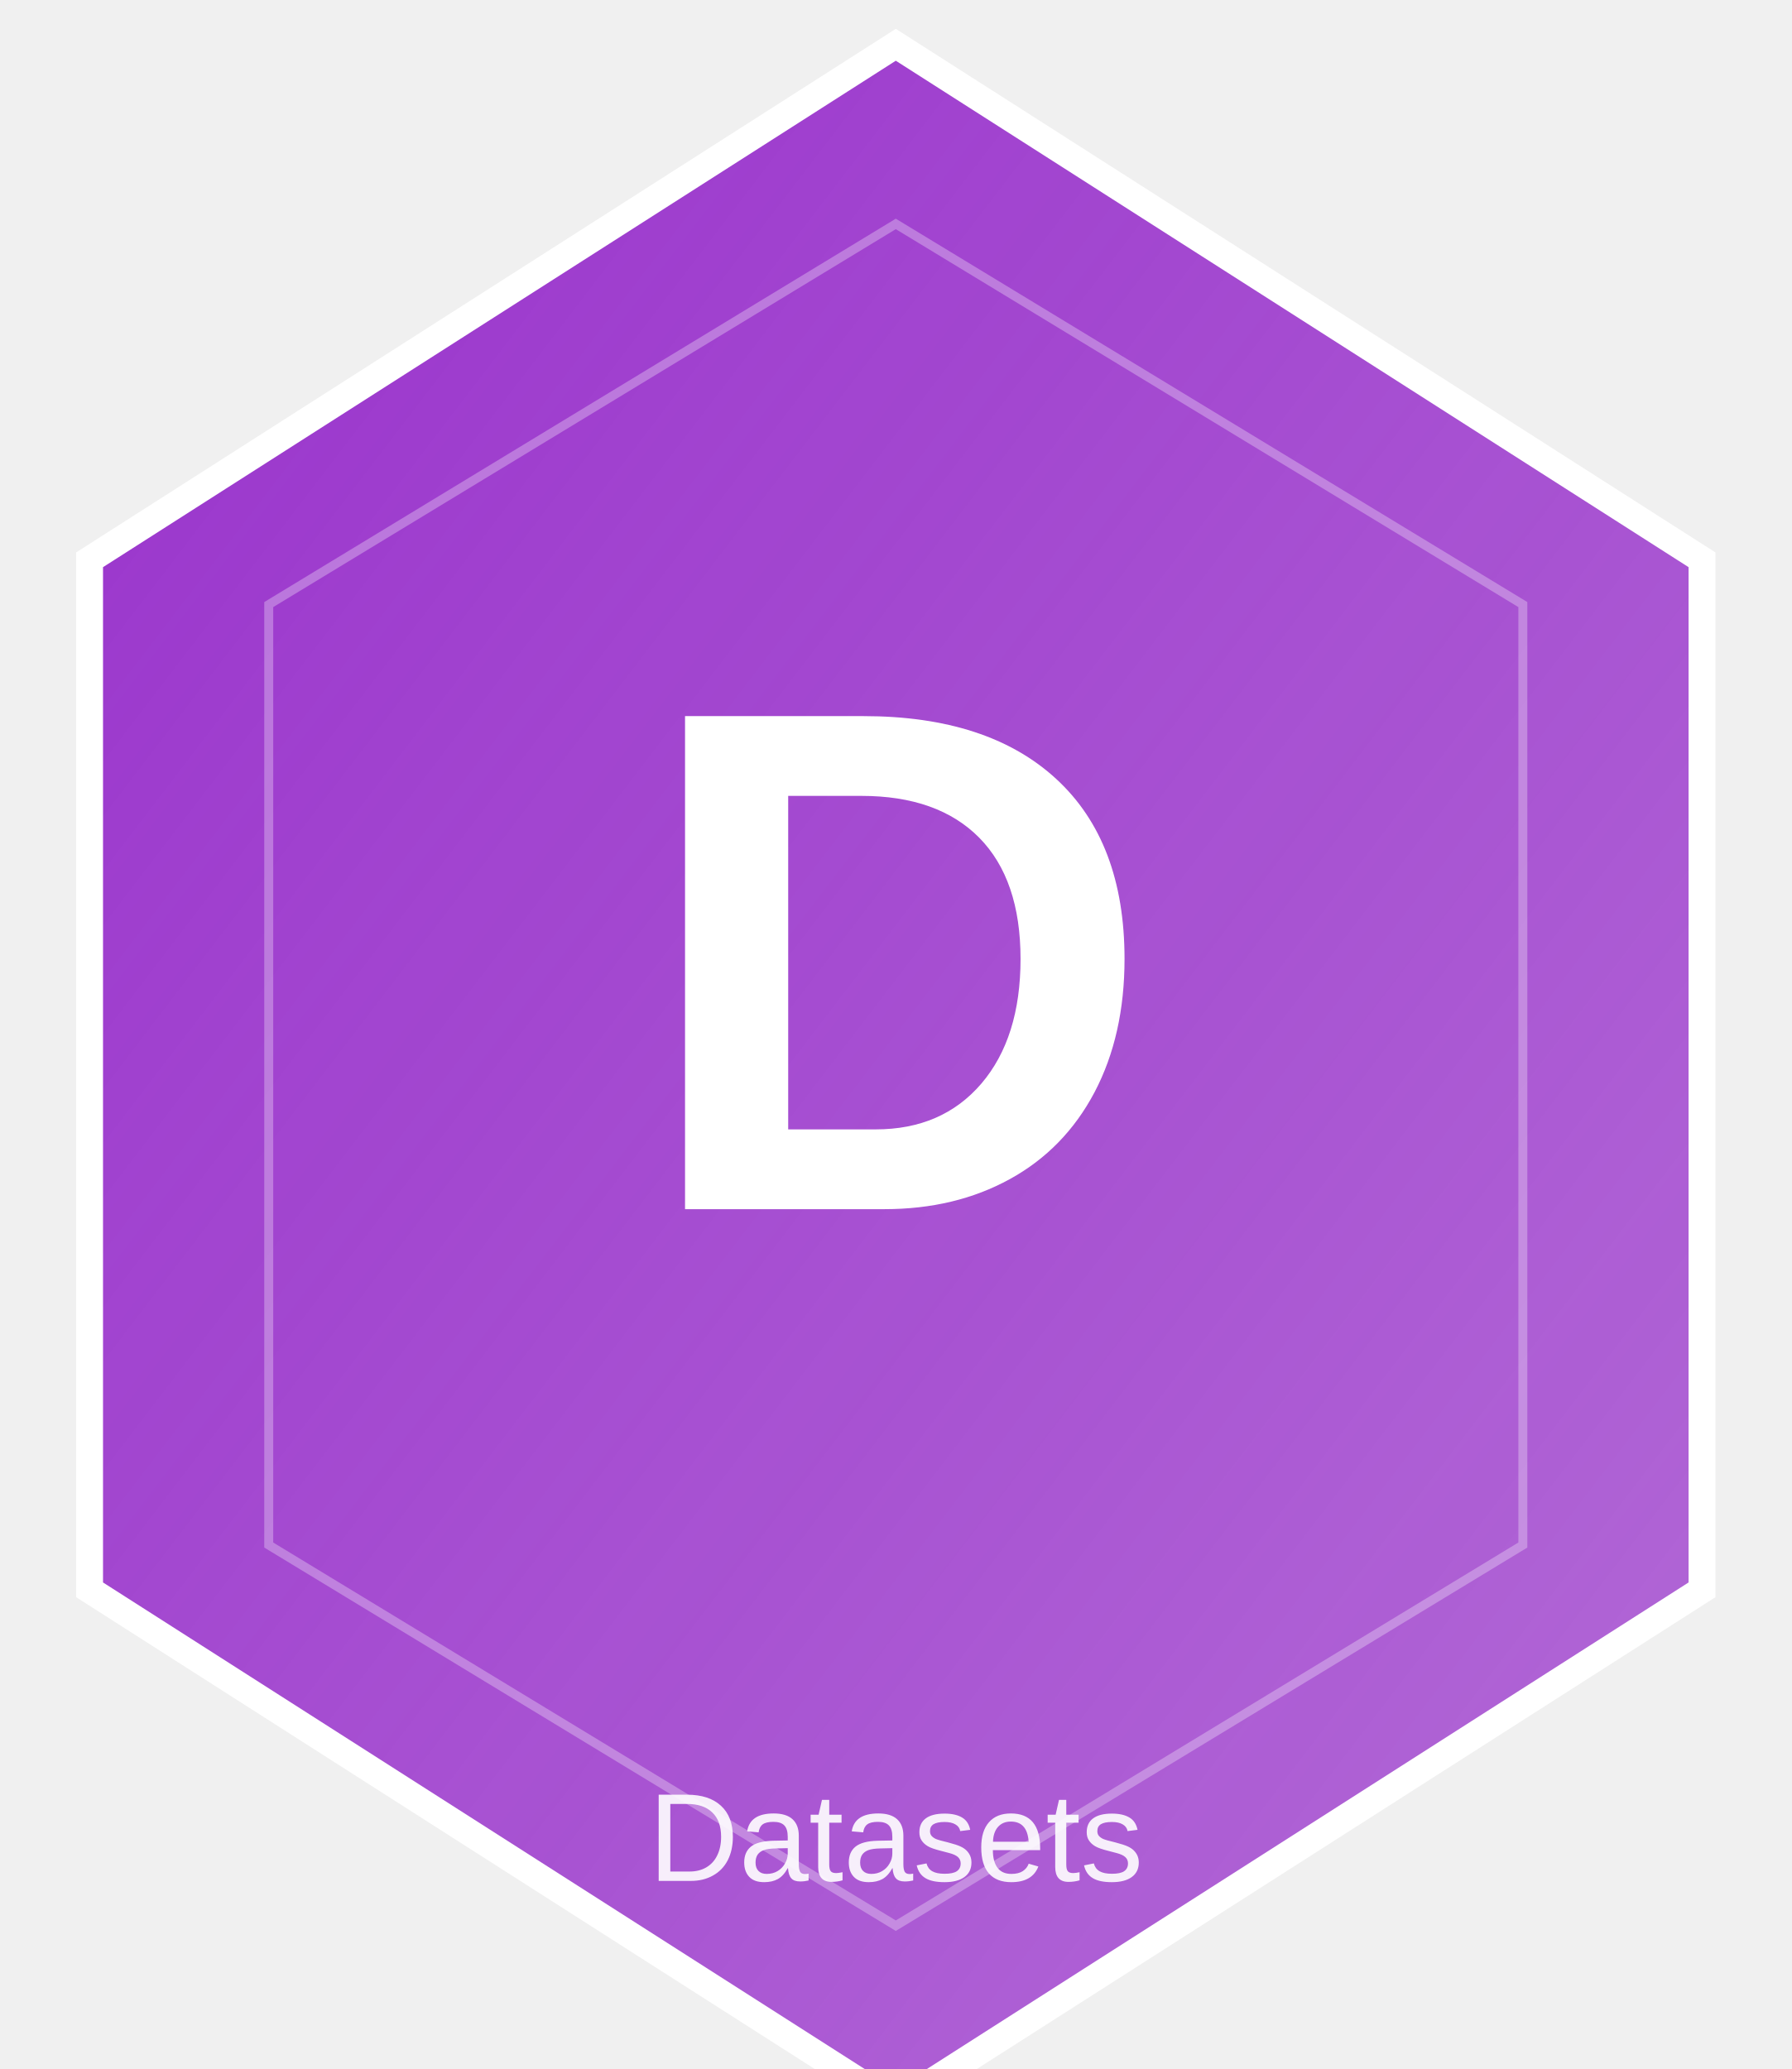
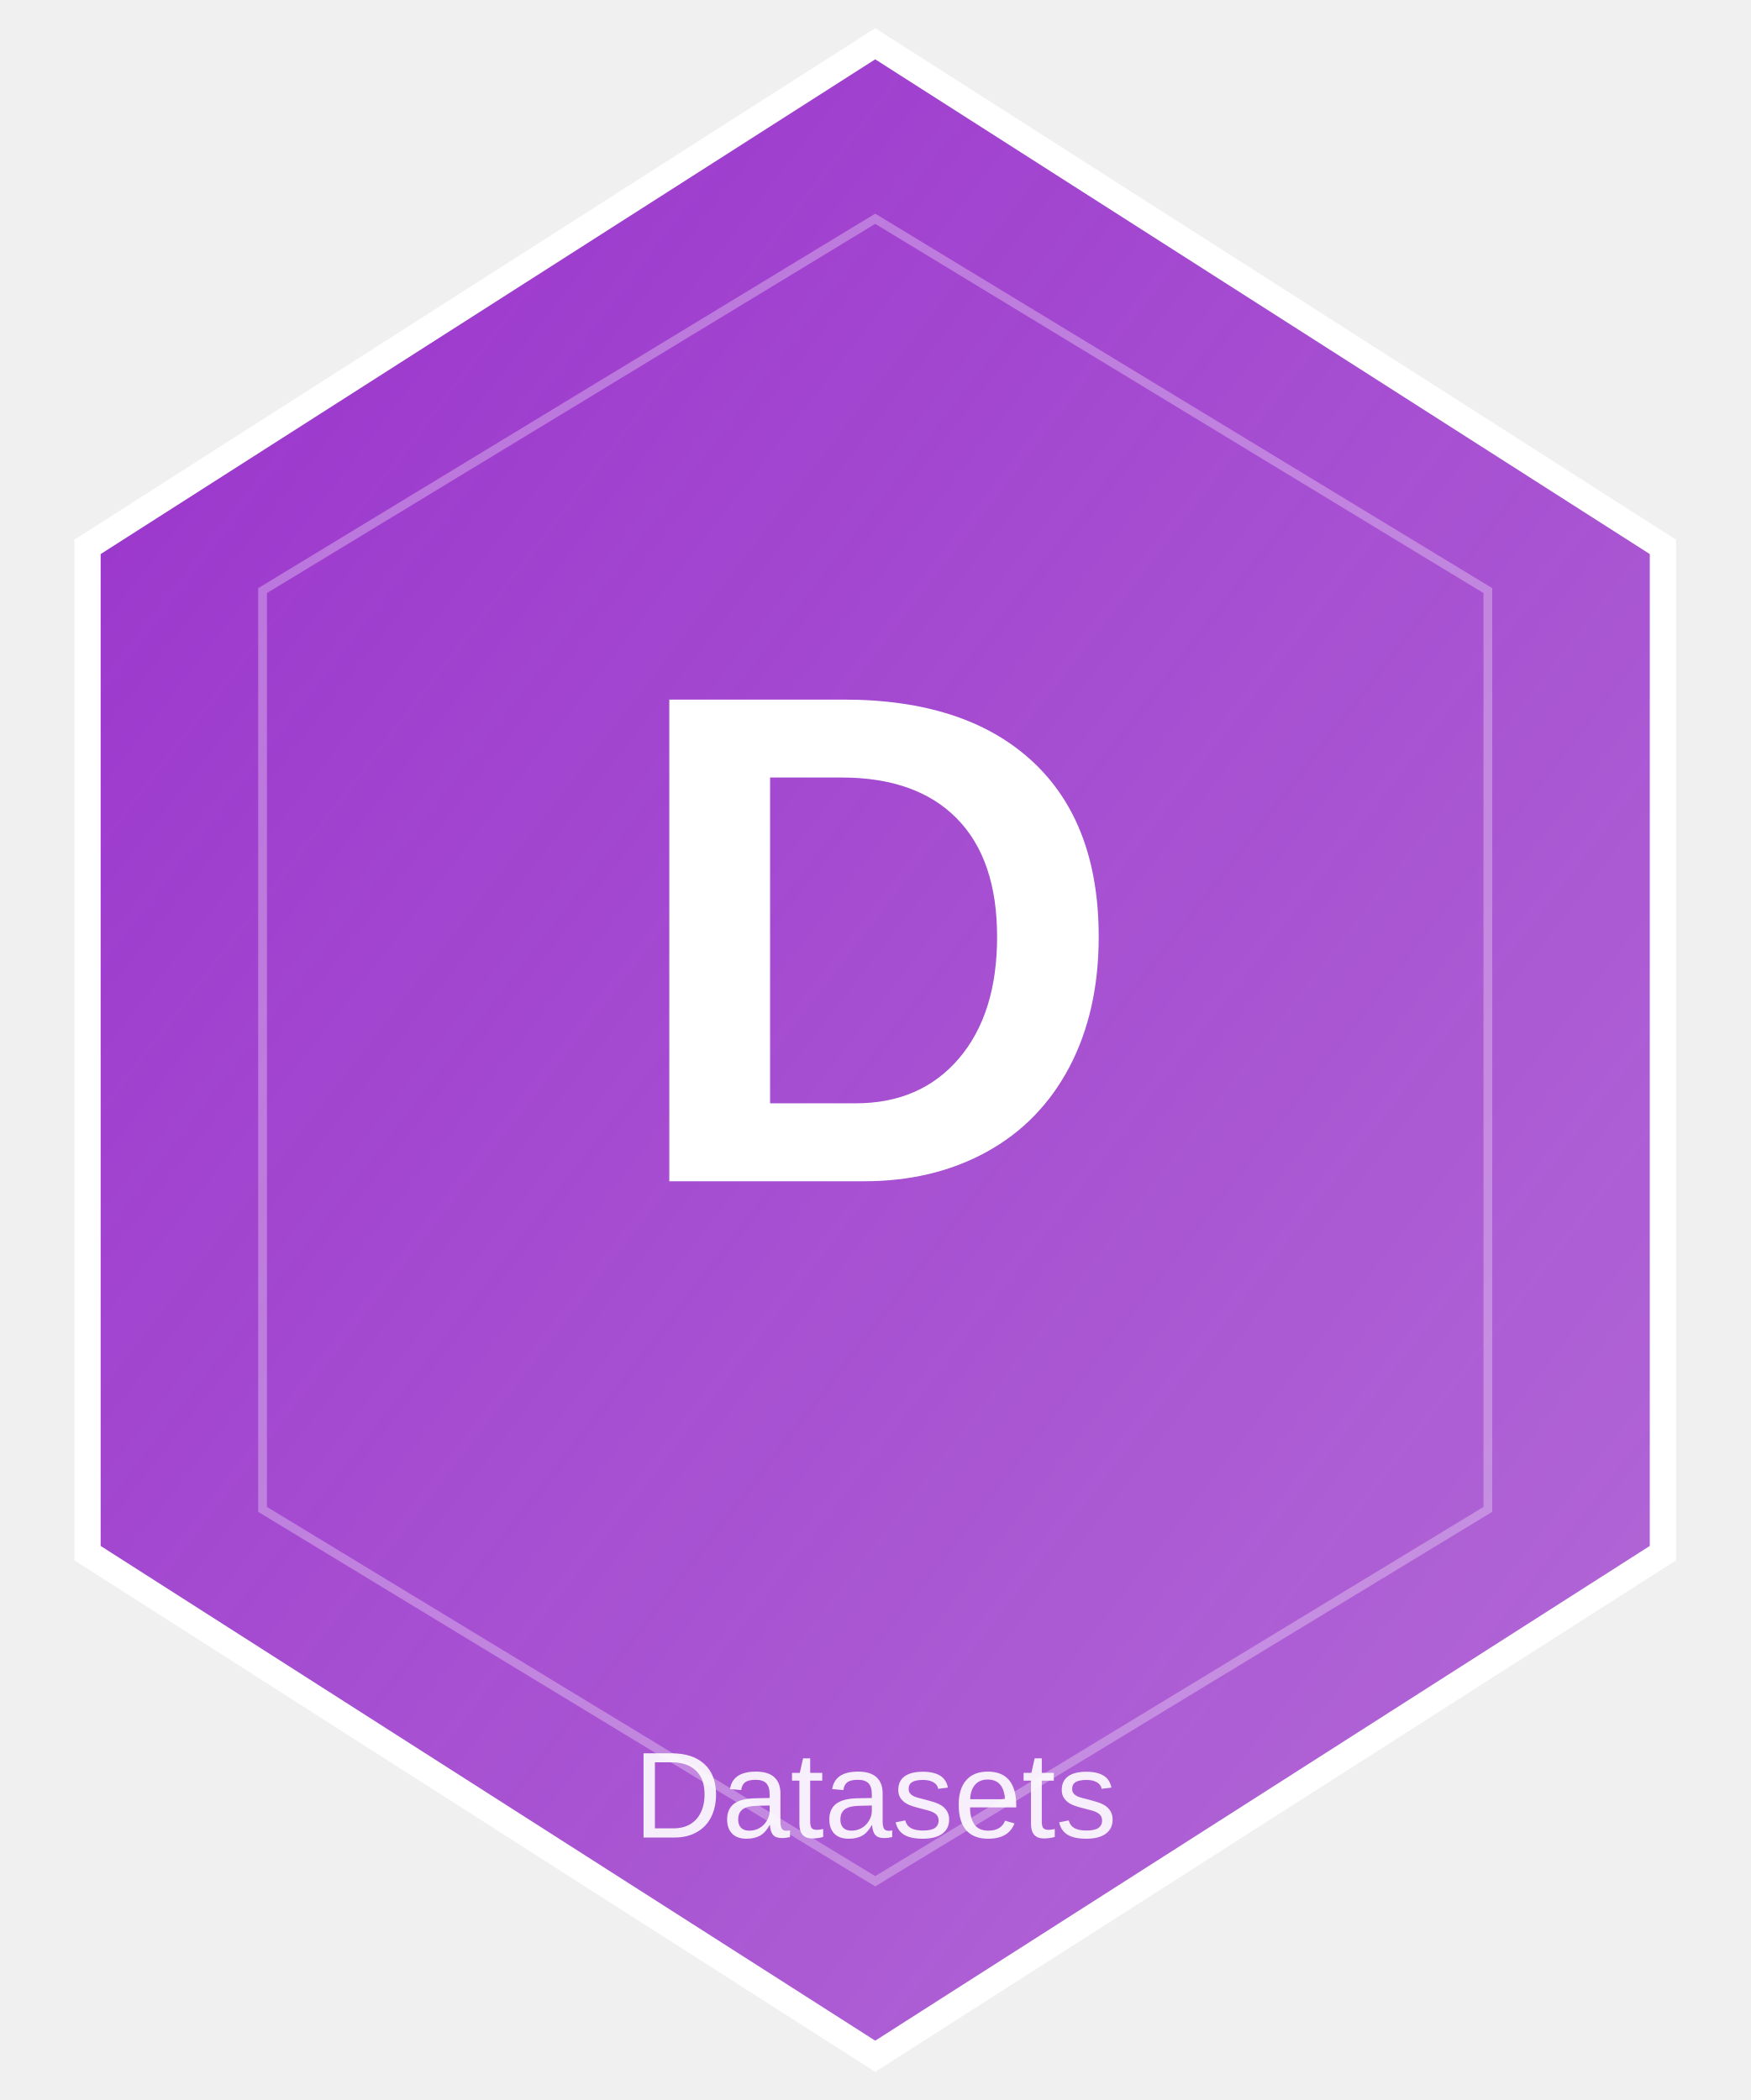
- <svg xmlns="http://www.w3.org/2000/svg" width="200" height="231" viewBox="0 0 200 231">
+ <svg xmlns="http://www.w3.org/2000/svg" width="200" height="240" viewBox="0 0 200 240">
  <defs>
    <linearGradient id="grad_crucible_datasets" x1="0%" y1="0%" x2="100%" y2="100%">
      <stop offset="0%" style="stop-color:#9932CC;stop-opacity:1" />
      <stop offset="100%" style="stop-color:#9932CC;stop-opacity:0.7" />
    </linearGradient>
  </defs>
  <path d="M 100,5 L 190,62.5 L 190,177.5 L 100,235 L 10,177.5 L 10,62.5 Z" fill="url(#grad_crucible_datasets)" stroke="#FFFFFF" stroke-width="3" />
  <path d="M 100,25 L 170,67.5 L 170,172.5 L 100,215 L 30,172.5 L 30,67.5 Z" fill="none" stroke="#FFFFFF" stroke-width="1" opacity="0.3" />
  <text x="100" y="135" font-family="Arial, sans-serif" font-size="80" font-weight="bold" fill="#FFFFFF" text-anchor="middle">
    D
  </text>
  <text x="100" y="210" font-family="Arial, sans-serif" font-size="14" font-weight="normal" fill="#FFFFFF" text-anchor="middle" opacity="0.9">
    Datasets
  </text>
</svg>
